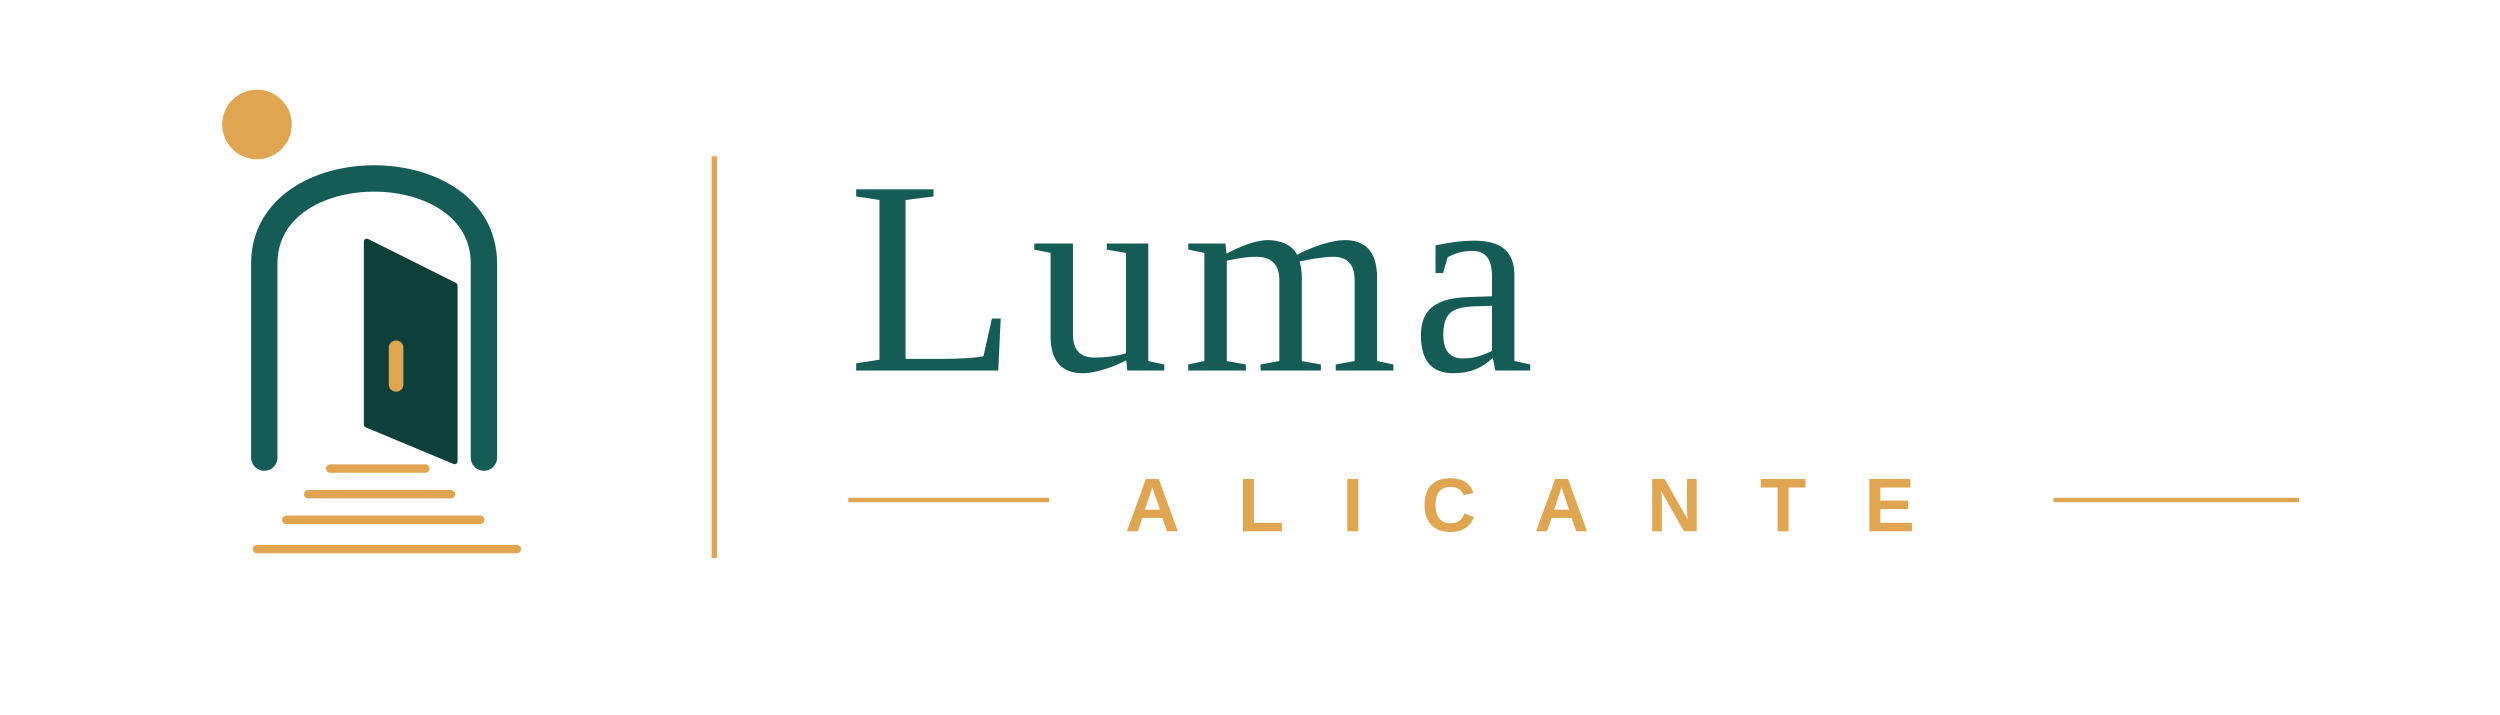
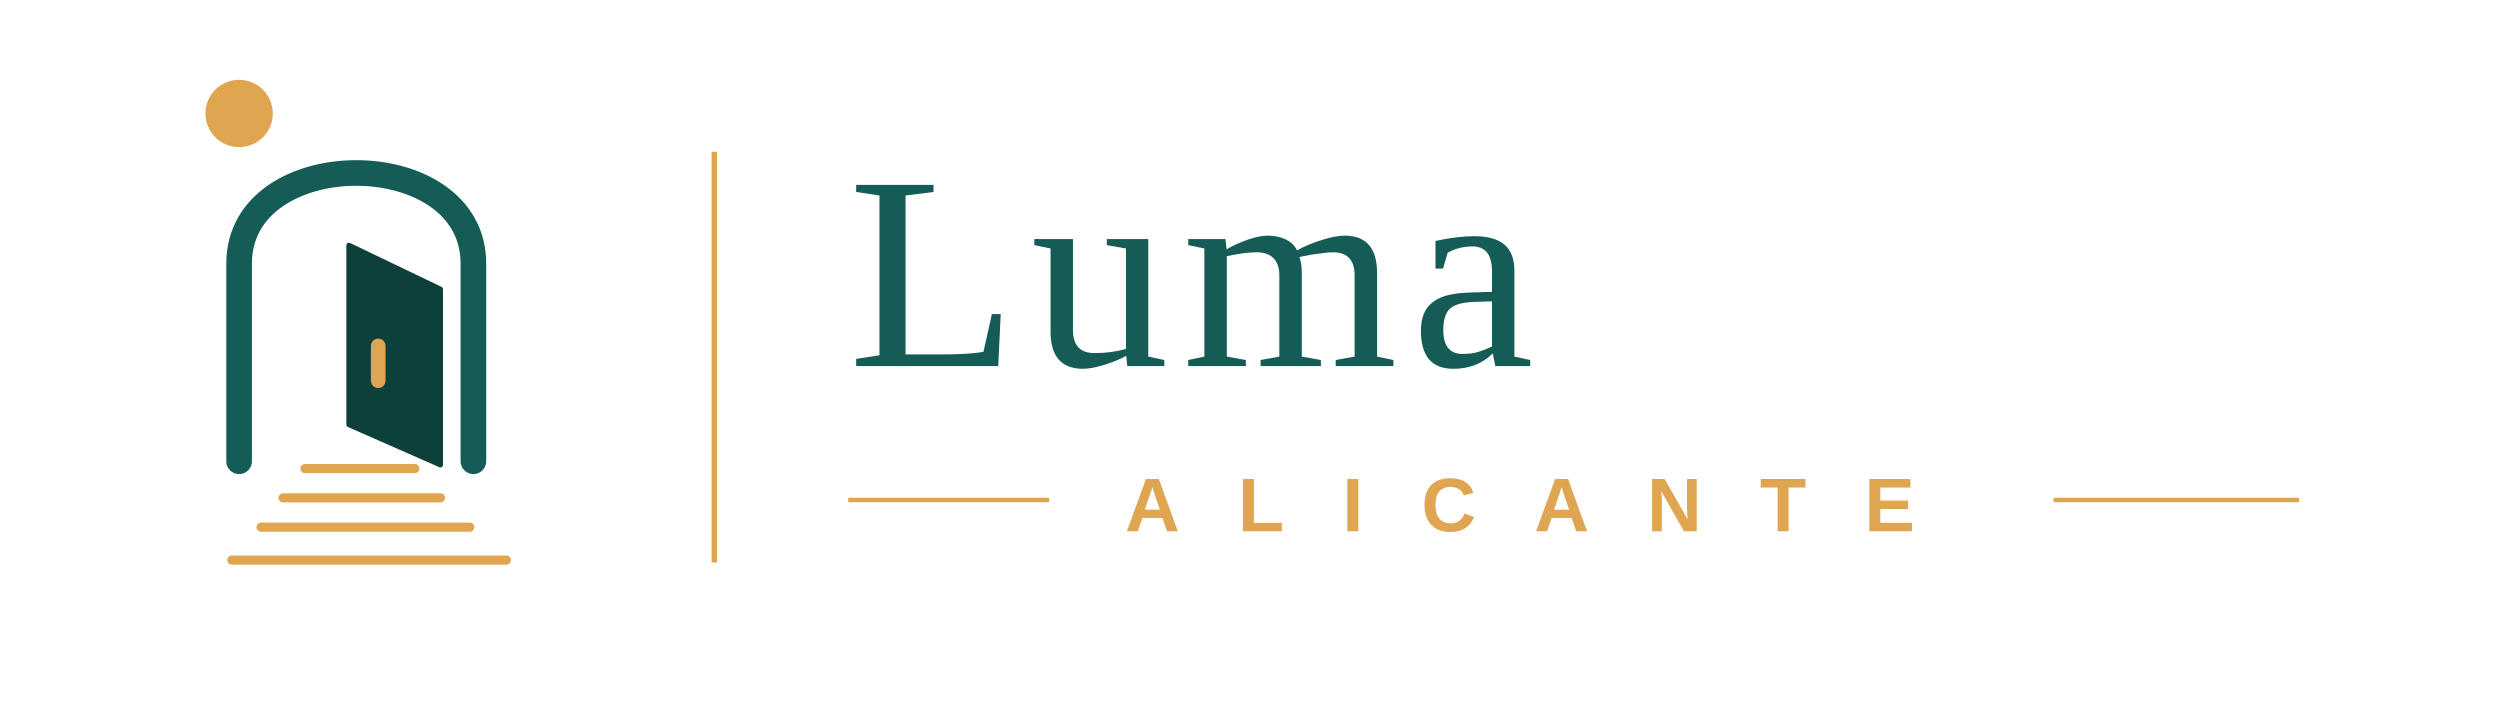
<svg xmlns="http://www.w3.org/2000/svg" viewBox="0 0 560 160" role="img" aria-labelledby="title desc">
-   <g transform="translate(10,0) scale(.82)">
-     <circle cx="58" cy="34" r="9.5" fill="#DFA550" />
-     <path d="M60 125 V72 C60 41 120 41 120 72 V125" fill="none" stroke="#145C55" stroke-width="7.2" stroke-linecap="round" stroke-linejoin="round" />
-     <path d="M88 66 L112 78 V126 L88 116 Z" fill="#0E403B" stroke="#0E403B" stroke-width="1.6" stroke-linejoin="round" />
-     <path d="M96 95 V105" stroke="#DFA550" stroke-width="4" stroke-linecap="round" />
-     <path d="M78 128 H104M72 135 H111M66 142 H119M58 150 H129" stroke="#DFA550" stroke-width="2.3" stroke-linecap="round" />
+   <g transform="translate(6,0) scale(.82)">
+     <circle cx="58" cy="31" r="9.2" fill="#DFA550" />
+     <path d="M58 126 V72 C58 39 122 39 122 72 V126" fill="none" stroke="#145C55" stroke-width="7" stroke-linecap="round" stroke-linejoin="round" />
+     <path d="M88 67 L113 79 V127 L88 116 Z" fill="#0E403B" stroke="#0E403B" stroke-width="1.4" stroke-linejoin="round" />
+     <path d="M96 94.5 V104" stroke="#DFA550" stroke-width="4" stroke-linecap="round" />
+     <path d="M76 128 H106M70 136 H113M64 144 H121M56 153 H131" stroke="#DFA550" stroke-width="2.5" stroke-linecap="round" />
  </g>
-   <line x1="160" y1="35" x2="160" y2="125" stroke="#DFA550" stroke-width="1.2" />
-   <text x="190" y="83" fill="#145C55" font-family="Georgia, 'Times New Roman', serif" font-size="62" letter-spacing="3">Luma</text>
+   <line x1="160" y1="34" x2="160" y2="126" stroke="#DFA550" stroke-width="1.2" />
+   <text x="190" y="82" fill="#145C55" font-family="Georgia, 'Times New Roman', serif" font-size="62" letter-spacing="3">Luma</text>
  <line x1="190" y1="112" x2="235" y2="112" stroke="#DFA550" stroke-width="1" />
  <text x="252" y="119" fill="#DFA550" font-family="Manrope, Arial, sans-serif" font-size="17" font-weight="600" letter-spacing="13">ALICANTE</text>
  <line x1="460" y1="112" x2="515" y2="112" stroke="#DFA550" stroke-width="1" />
</svg>
